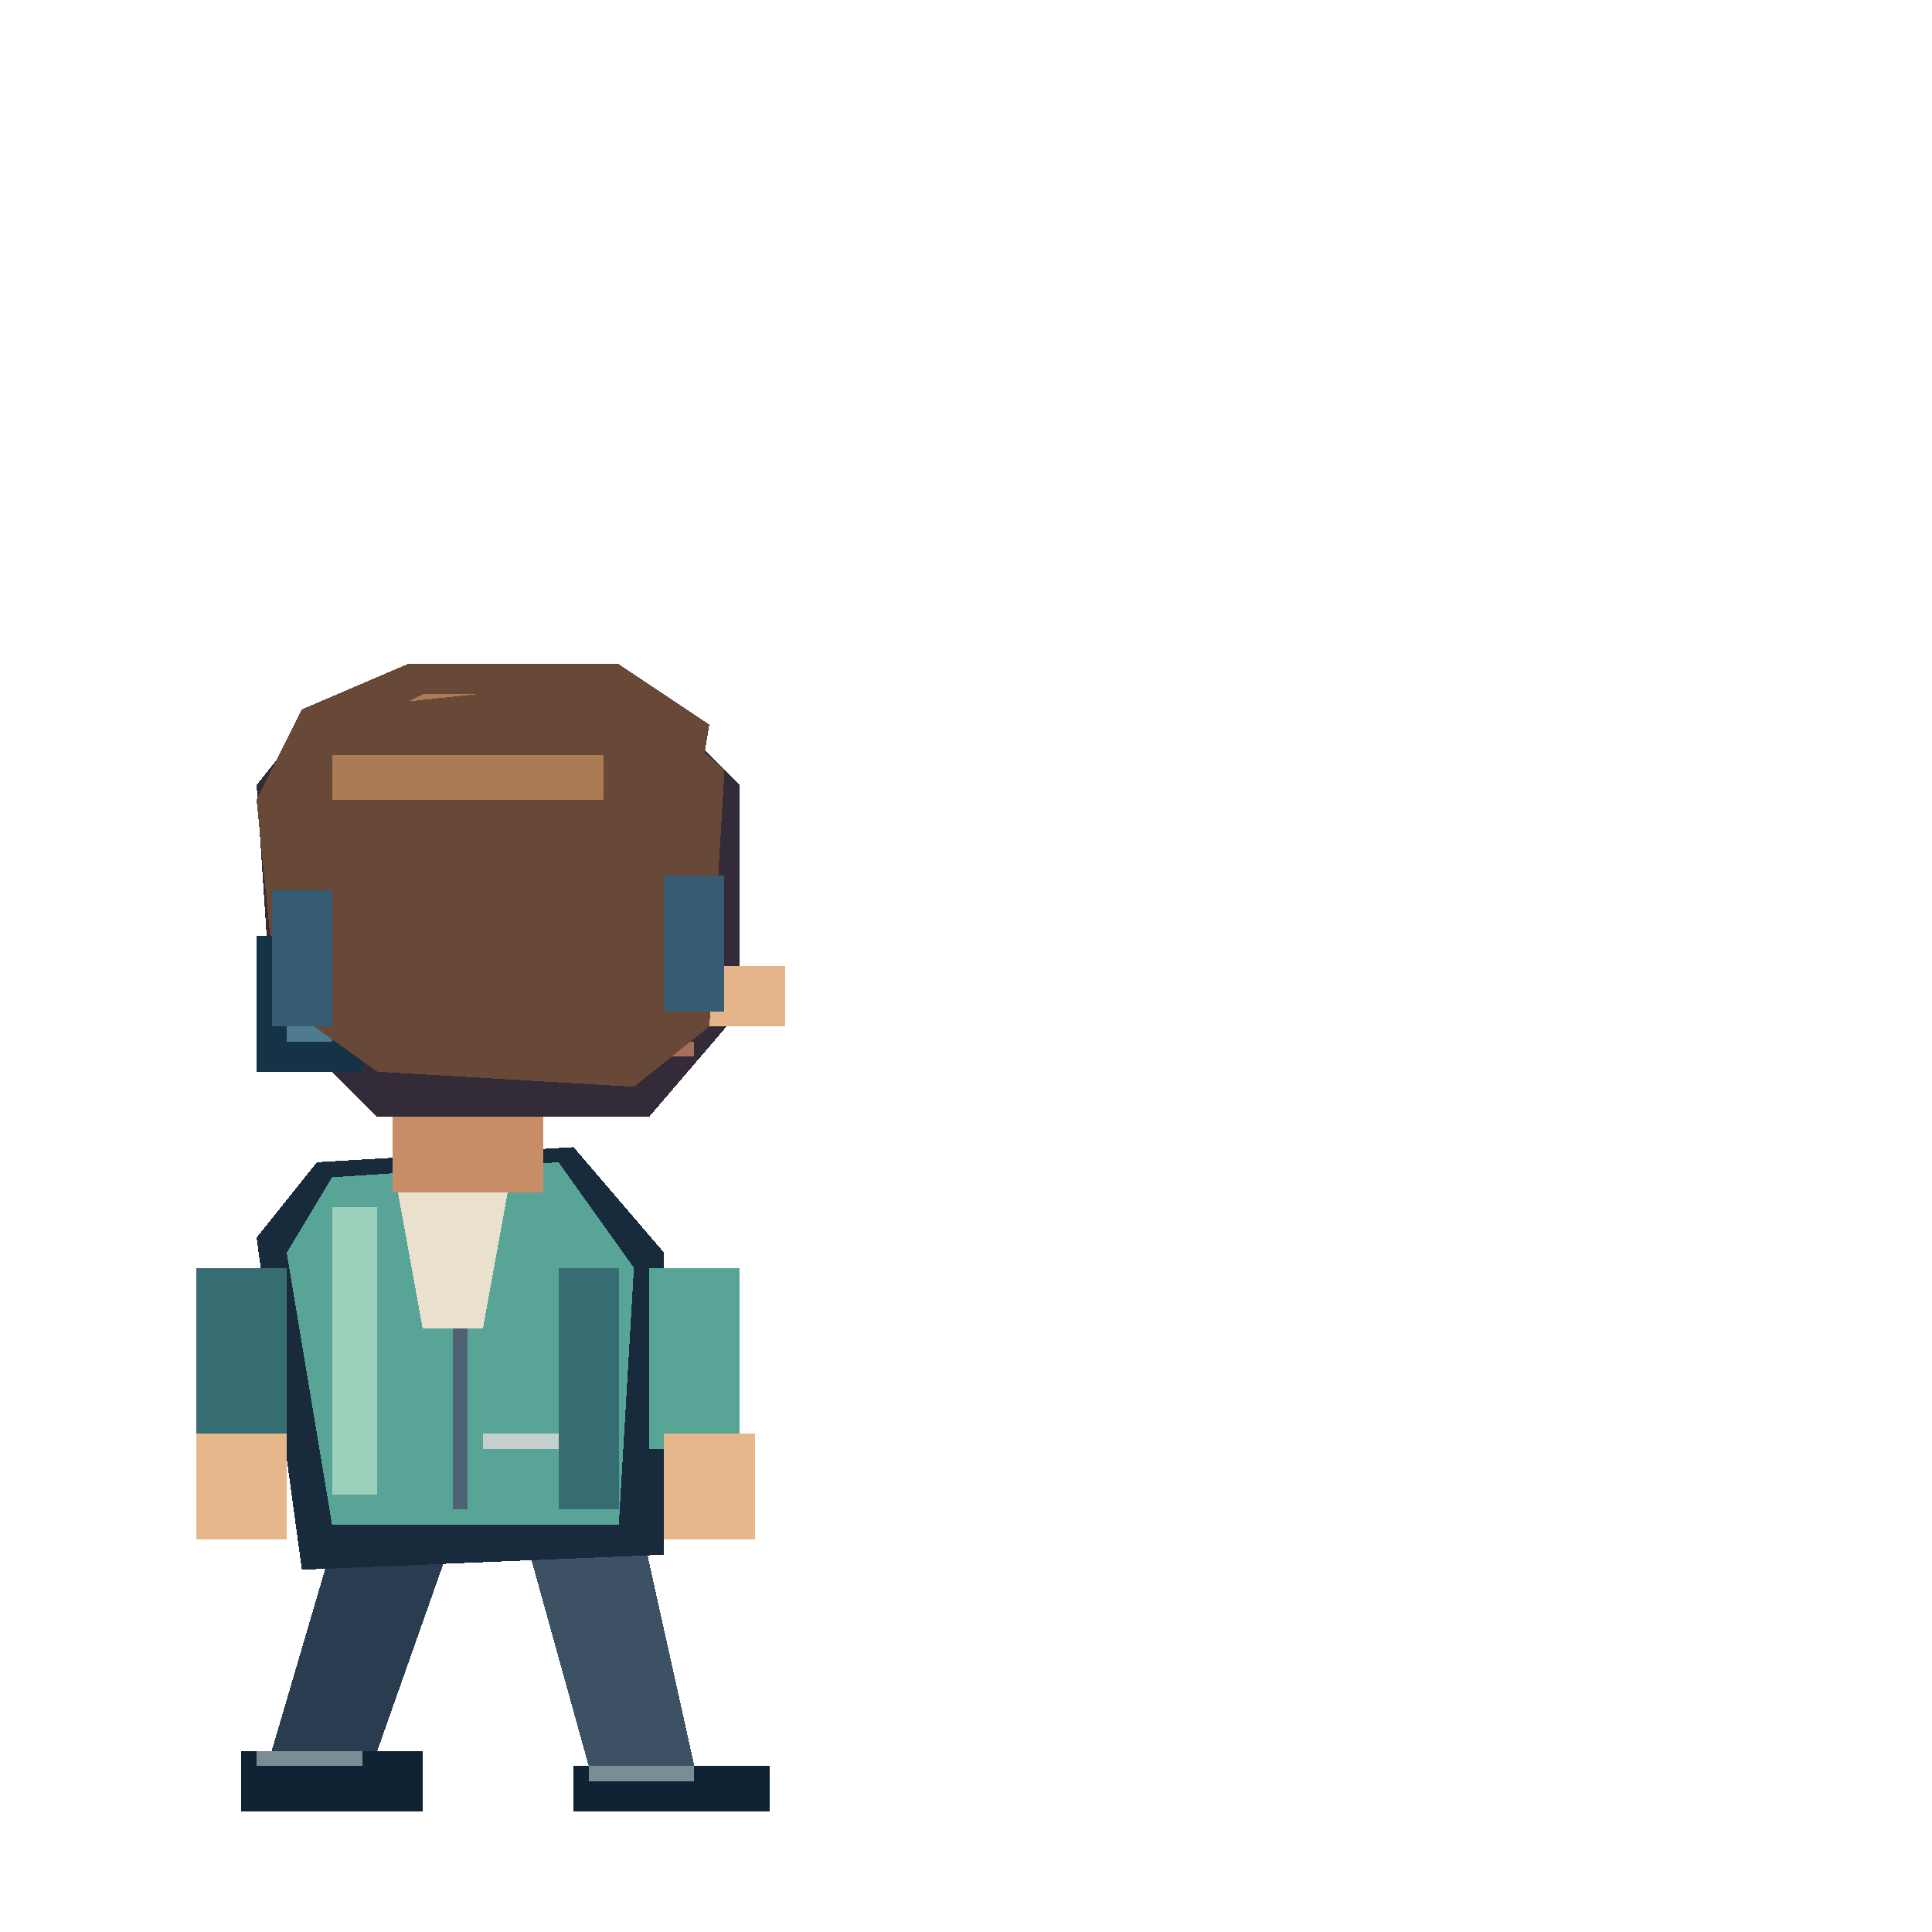
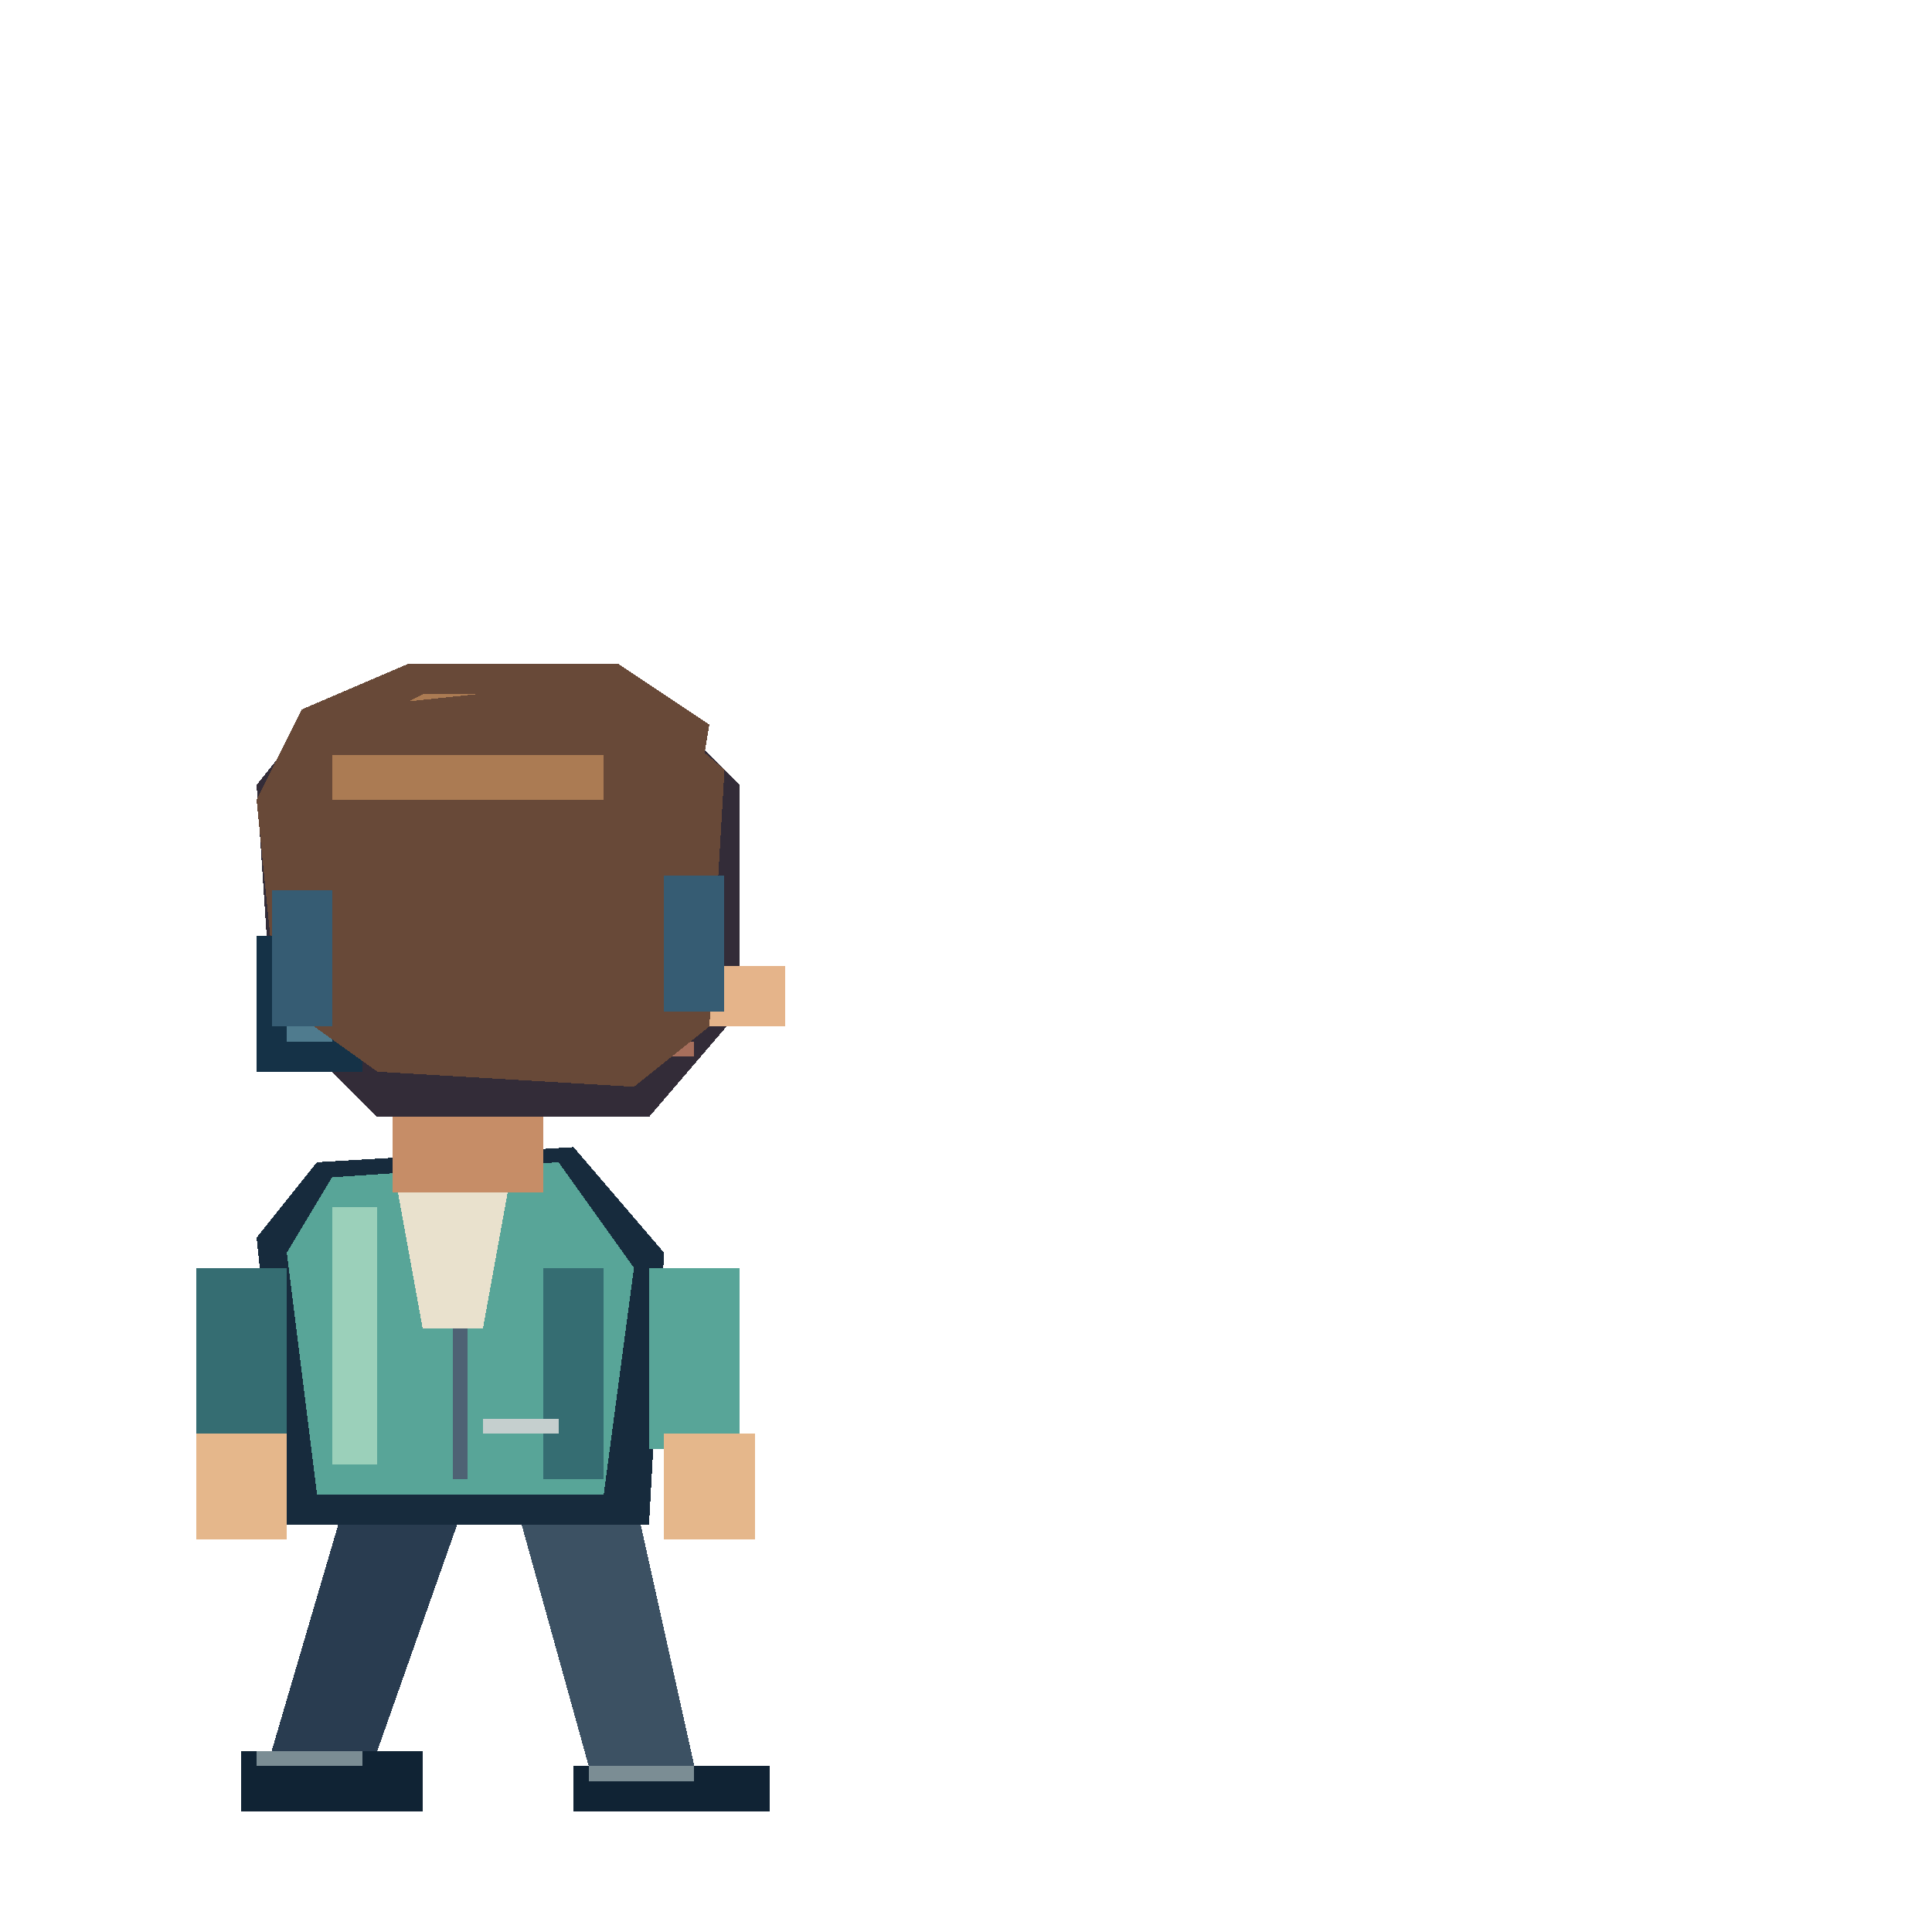
<svg xmlns="http://www.w3.org/2000/svg" width="128" height="128" viewBox="0 0 128 128" shape-rendering="crispEdges">
  <polygon points="23,99 31,99 25,116 18,116" fill="#293c50" />
  <polygon points="34,99 42,99 46,117 39,117" fill="#3c5163" />
  <rect x="16" y="116" width="12" height="4" fill="#102334" />
  <rect x="38" y="117" width="13" height="3" fill="#102334" />
  <rect x="17" y="116" width="7" height="1" fill="#7b8d94" />
  <rect x="39" y="117" width="7" height="1" fill="#7b8d94" />
-   <polygon points="21,77 38,76 44,83 44,103 20,104 17,82" fill="#172b3d" />
-   <polygon points="22,78 37,77 42,84 41,101 22,101 19,83" fill="#58a598" />
-   <rect x="22" y="80" width="3" height="19" fill="#9bd0ba" />
-   <rect x="37" y="84" width="4" height="16" fill="#356d72" />
+   <polygon points="21,77 38,76 44,83 43,101 19,101 17,82" fill="#172b3d" />
+   <polygon points="22,78 37,77 42,84 40,99 21,99 19,83" fill="#58a598" />
+   <rect x="22" y="80" width="3" height="17" fill="#9bd0ba" />
+   <rect x="36" y="84" width="4" height="14" fill="#356d72" />
  <polygon points="26,77 34,77 32,88 28,88" fill="#e9e1cd" />
-   <rect x="30" y="88" width="1" height="12" fill="#4e6274" />
-   <rect x="32" y="95" width="5" height="1" fill="#c5cfce" />
+   <rect x="30" y="88" width="1" height="10" fill="#4e6274" />
+   <rect x="32" y="94" width="5" height="1" fill="#c5cfce" />
  <rect x="26" y="71" width="10" height="8" fill="#c68d67" />
  <polygon points="17,52 21,47 43,46 49,52 49,67 43,74 25,74 18,67" fill="#332c38" />
  <polygon points="23,52 43,50 47,55 47,67 42,72 27,71 23,66" fill="#d6a078" />
  <polygon points="27,54 43,52 46,56 46,67 40,70 29,68" fill="#f0c69a" />
  <rect x="43" y="60" width="3" height="3" fill="#1d2e3e" />
  <rect x="44" y="60" width="1" height="1" fill="#d7e0d4" />
  <rect x="47" y="64" width="5" height="4" fill="#e5b48a" />
  <rect x="40" y="69" width="6" height="1" fill="#a76f5c" />
  <rect x="25" y="62" width="5" height="8" fill="#bc845f" />
  <rect x="26" y="62" width="3" height="5" fill="#e6b68a" />
  <polygon points="17,53 20,47 27,44 41,44 47,48 46,54 34,52 28,58 25,65 18,63" fill="#684938" />
  <polygon points="20,50 28,46 41,46 44,49 31,48 24,52" fill="#ab7b53" />
  <rect x="20" y="53" width="3" height="7" fill="#6e4843" />
  <rect x="25" y="47" width="8" height="1" fill="#b68160" />
  <rect x="18" y="55" width="3" height="12" fill="#7da3af" />
  <rect x="17" y="62" width="7" height="9" fill="#153247" />
  <rect x="19" y="63" width="3" height="6" fill="#4f7b8e" />
  <rect x="13" y="84" width="6" height="12" fill="#356d72" />
  <rect x="13" y="95" width="6" height="7" fill="#e5b78b" />
  <rect x="43" y="84" width="6" height="12" fill="#58a598" />
  <rect x="44" y="95" width="6" height="7" fill="#e5b78b" />
  <polygon points="18,53 22,47 41,45 48,51 47,68 42,72 25,71 18,66" fill="#684938" />
  <rect x="22" y="50" width="18" height="3" fill="#ab7b53" />
  <rect x="18" y="59" width="4" height="9" fill="#365c73" />
  <rect x="44" y="58" width="4" height="9" fill="#365c73" />
</svg>
